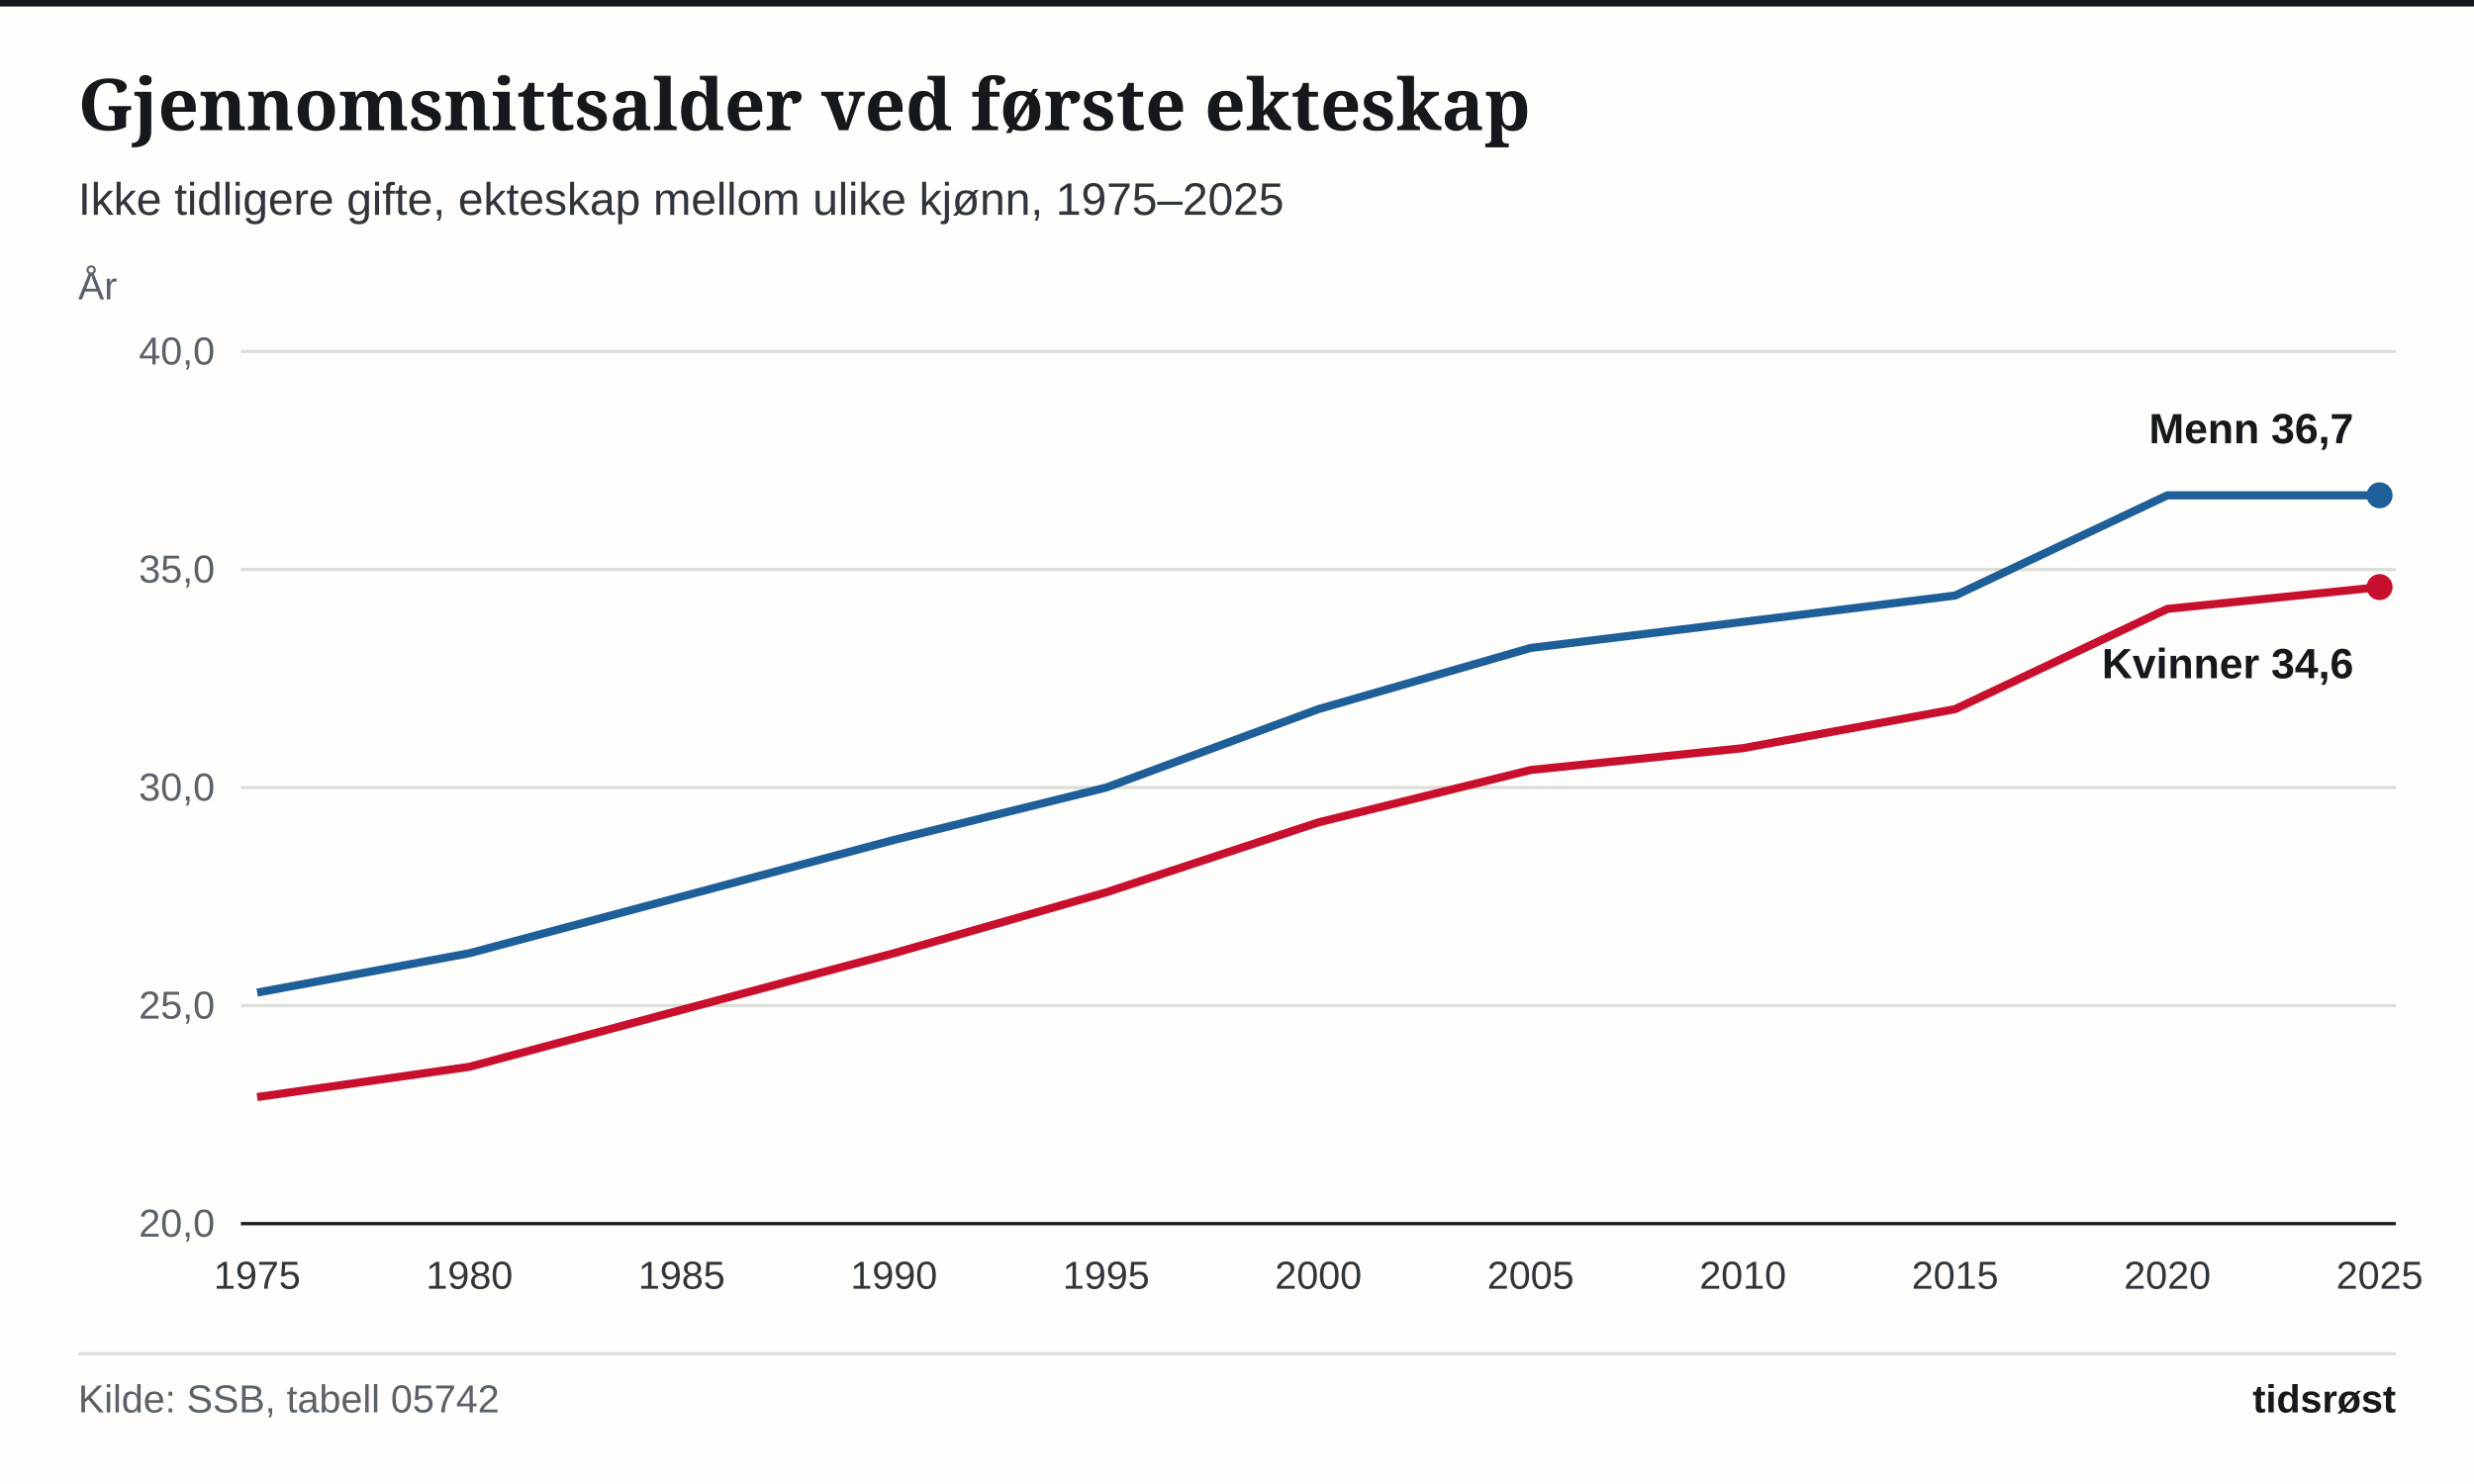
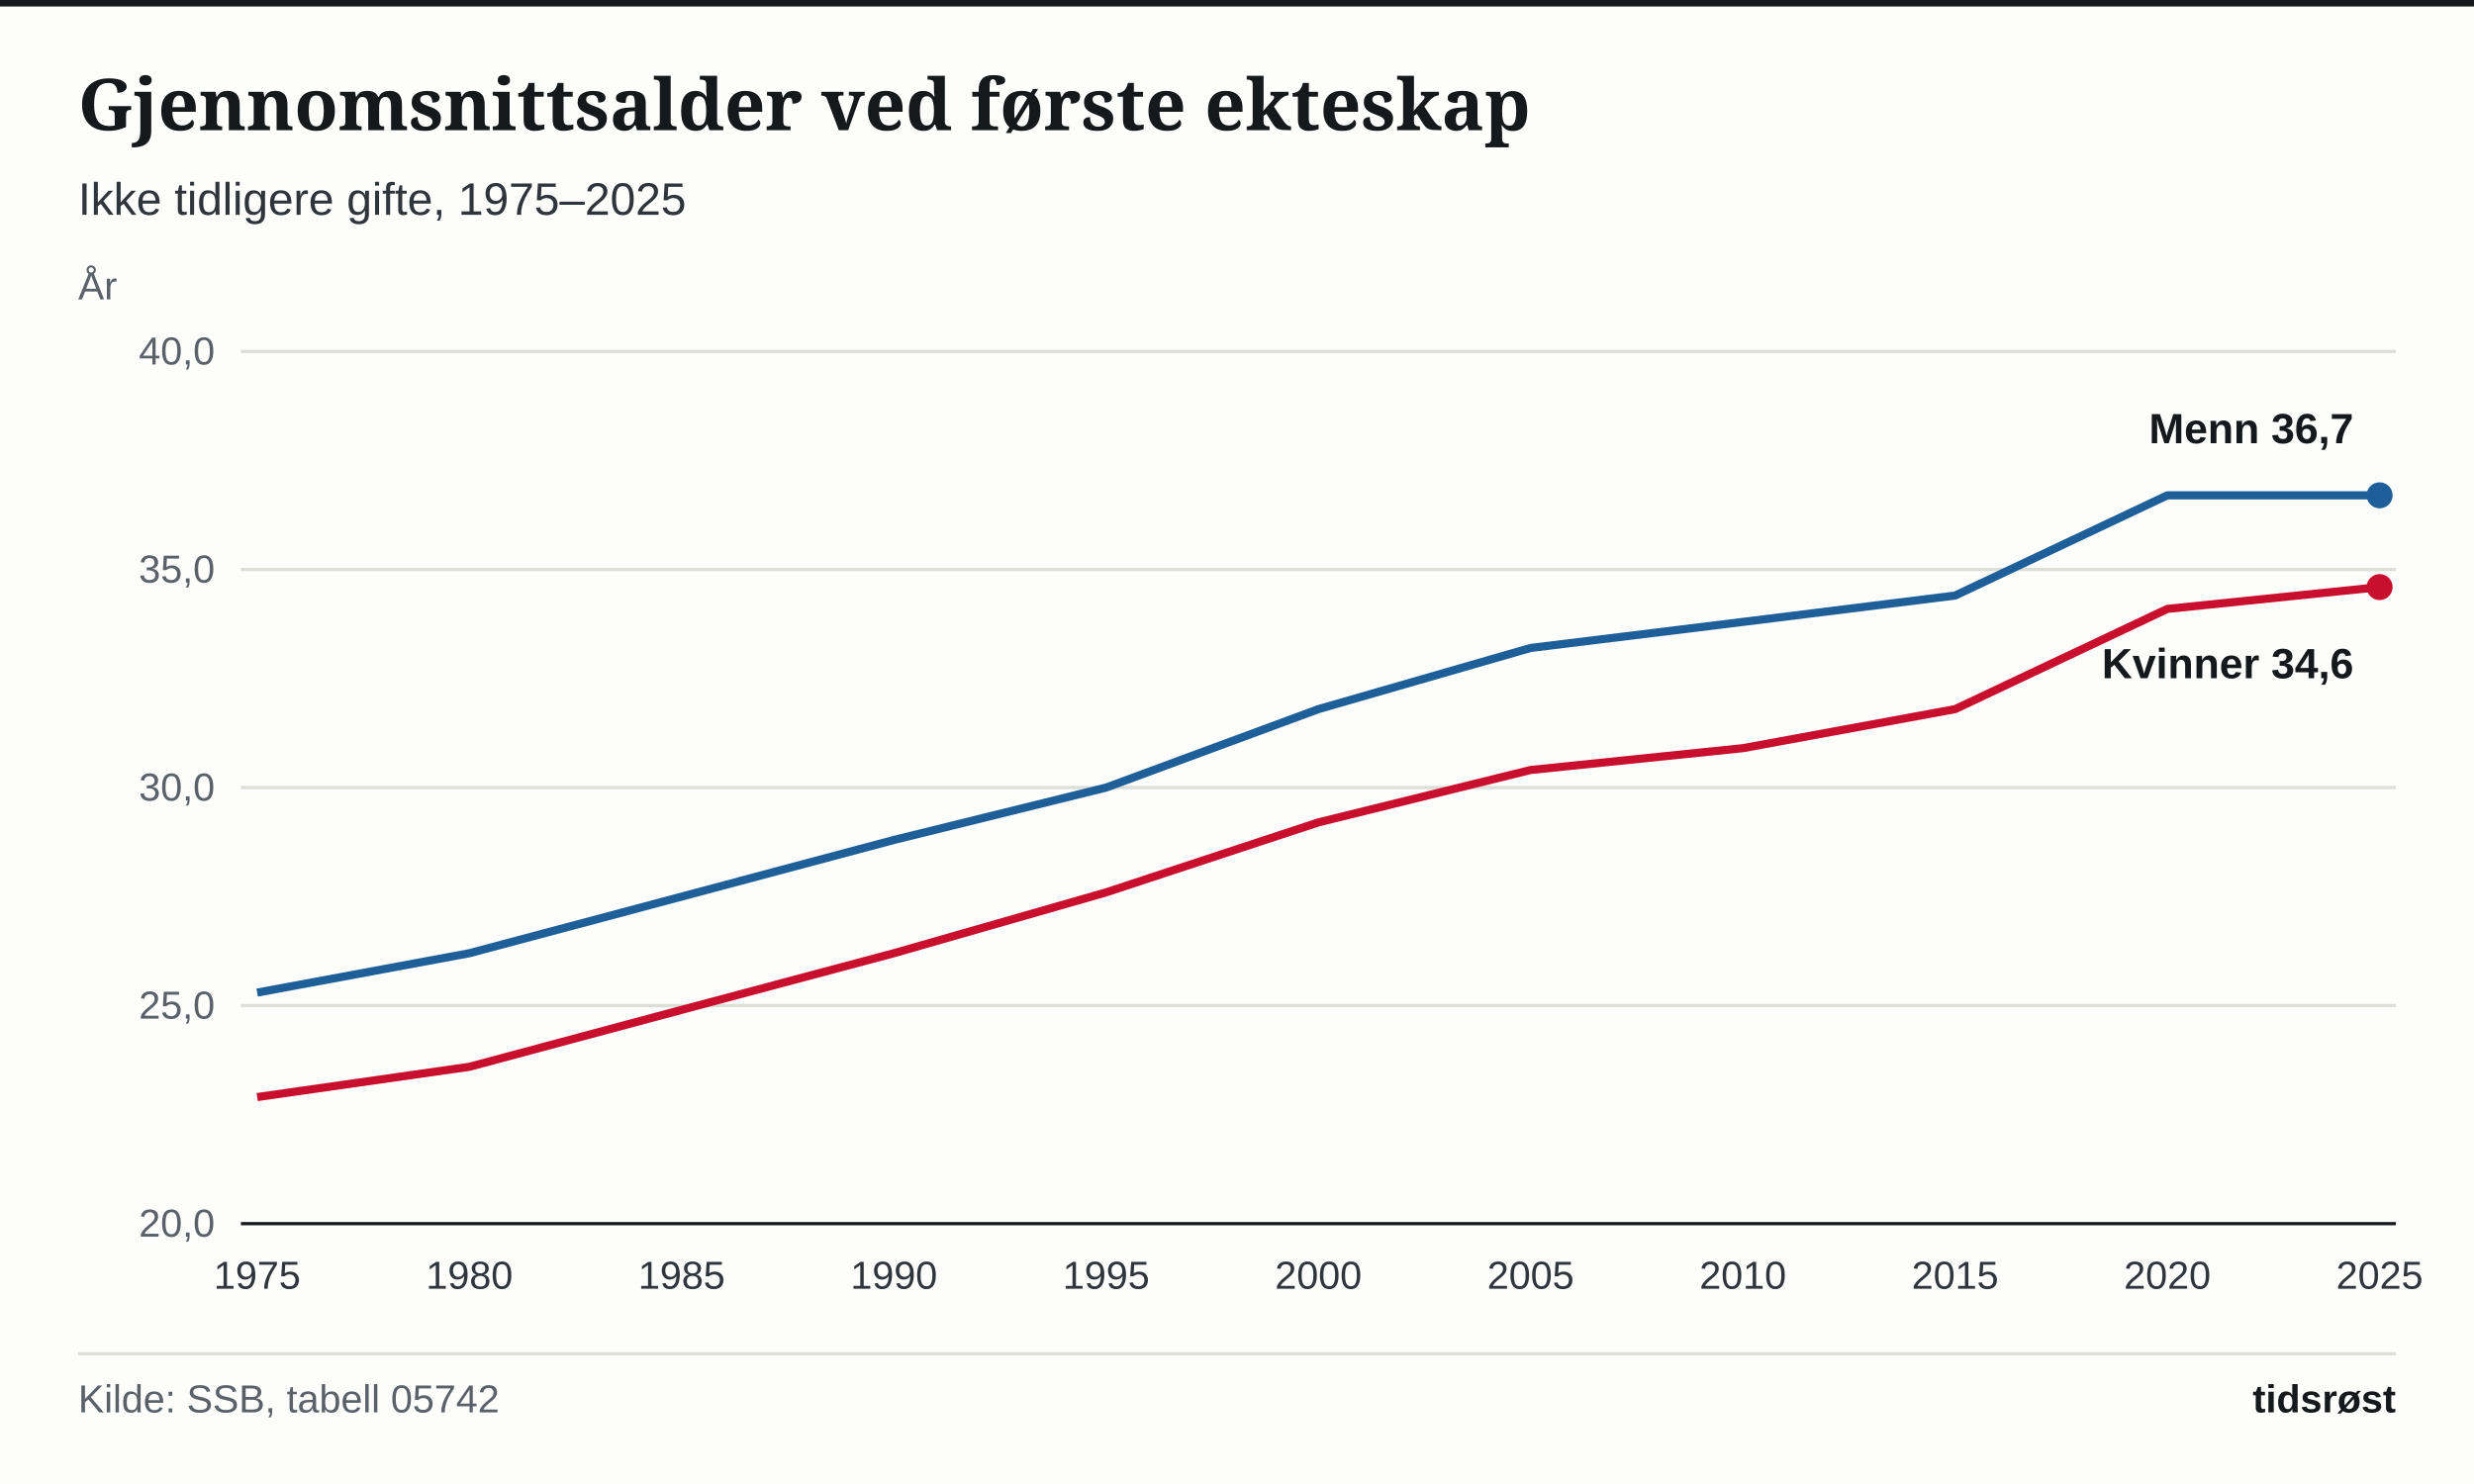
<svg xmlns="http://www.w3.org/2000/svg" viewBox="0 0 760 456" width="760" height="456" role="img" aria-label="Gjennomsnittsalder ved første ekteskap">
  <rect width="760" height="456" fill="#fdfdfb" />
  <rect x="0" y="0" width="760" height="2" fill="#16191c" />
  <text x="24" y="40" font-family="'Source Serif 4', Georgia, serif" font-size="22" font-weight="650" fill="#16191c">Gjennomsnittsalder ved første ekteskap</text>
-   <text x="24" y="66" font-family="Archivo, 'Helvetica Neue', Arial, sans-serif" font-size="14" fill="#2f353a">Ikke tidligere gifte, ekteskap mellom ulike kjønn, 1975–2025</text>
+   <text x="24" y="66" font-family="Archivo, 'Helvetica Neue', Arial, sans-serif" font-size="14" fill="#2f353a">Ikke tidligere gifte, 1975–2025</text>
  <text x="24" y="92" font-family="Archivo, 'Helvetica Neue', Arial, sans-serif" font-size="12" fill="#5a6168">År</text>
  <line x1="74" x2="736" y1="376" y2="376" stroke="#16191c" stroke-width="1" />
  <text x="66" y="380" text-anchor="end" font-family="Archivo, 'Helvetica Neue', Arial, sans-serif" font-size="12" fill="#5a6168">20,0</text>
  <line x1="74" x2="736" y1="309" y2="309" stroke="#dcded8" stroke-width="1" />
  <text x="66" y="313" text-anchor="end" font-family="Archivo, 'Helvetica Neue', Arial, sans-serif" font-size="12" fill="#5a6168">25,0</text>
  <line x1="74" x2="736" y1="242" y2="242" stroke="#dcded8" stroke-width="1" />
  <text x="66" y="246" text-anchor="end" font-family="Archivo, 'Helvetica Neue', Arial, sans-serif" font-size="12" fill="#5a6168">30,0</text>
  <line x1="74" x2="736" y1="175" y2="175" stroke="#dcded8" stroke-width="1" />
  <text x="66" y="179" text-anchor="end" font-family="Archivo, 'Helvetica Neue', Arial, sans-serif" font-size="12" fill="#5a6168">35,0</text>
  <line x1="74" x2="736" y1="108" y2="108" stroke="#dcded8" stroke-width="1" />
  <text x="66" y="112" text-anchor="end" font-family="Archivo, 'Helvetica Neue', Arial, sans-serif" font-size="12" fill="#5a6168">40,0</text>
  <polyline points="79.0,305.0 144.2,292.9 209.4,275.5 274.6,258.1 339.8,242.0 405.0,217.9 470.2,199.1 535.4,191.1 600.6,183.0 665.8,152.2 731.0,152.2" fill="none" stroke="#1f5f99" stroke-width="2.5" stroke-linejoin="round" />
  <circle cx="731.0" cy="152.2" r="4" fill="#1f5f99" />
  <text x="723" y="136.2" text-anchor="end" font-family="Archivo, 'Helvetica Neue', Arial, sans-serif" font-size="13" font-weight="600" fill="#16191c">Menn 36,7</text>
  <polyline points="79.0,337.1 144.2,327.8 209.4,310.3 274.6,292.9 339.8,274.2 405.0,252.7 470.2,236.6 535.4,229.9 600.6,217.9 665.8,187.1 731.0,180.4" fill="none" stroke="#c8102e" stroke-width="2.5" stroke-linejoin="round" />
  <circle cx="731.0" cy="180.4" r="4" fill="#c8102e" />
  <text x="723" y="208.4" text-anchor="end" font-family="Archivo, 'Helvetica Neue', Arial, sans-serif" font-size="13" font-weight="600" fill="#16191c">Kvinner 34,6</text>
  <text x="79" y="396" text-anchor="middle" font-family="Archivo, 'Helvetica Neue', Arial, sans-serif" font-size="12" fill="#2f353a">1975</text>
  <text x="144.2" y="396" text-anchor="middle" font-family="Archivo, 'Helvetica Neue', Arial, sans-serif" font-size="12" fill="#2f353a">1980</text>
  <text x="209.4" y="396" text-anchor="middle" font-family="Archivo, 'Helvetica Neue', Arial, sans-serif" font-size="12" fill="#2f353a">1985</text>
  <text x="274.6" y="396" text-anchor="middle" font-family="Archivo, 'Helvetica Neue', Arial, sans-serif" font-size="12" fill="#2f353a">1990</text>
  <text x="339.8" y="396" text-anchor="middle" font-family="Archivo, 'Helvetica Neue', Arial, sans-serif" font-size="12" fill="#2f353a">1995</text>
  <text x="405" y="396" text-anchor="middle" font-family="Archivo, 'Helvetica Neue', Arial, sans-serif" font-size="12" fill="#2f353a">2000</text>
  <text x="470.2" y="396" text-anchor="middle" font-family="Archivo, 'Helvetica Neue', Arial, sans-serif" font-size="12" fill="#2f353a">2005</text>
  <text x="535.4" y="396" text-anchor="middle" font-family="Archivo, 'Helvetica Neue', Arial, sans-serif" font-size="12" fill="#2f353a">2010</text>
  <text x="600.6" y="396" text-anchor="middle" font-family="Archivo, 'Helvetica Neue', Arial, sans-serif" font-size="12" fill="#2f353a">2015</text>
  <text x="665.8" y="396" text-anchor="middle" font-family="Archivo, 'Helvetica Neue', Arial, sans-serif" font-size="12" fill="#2f353a">2020</text>
  <text x="731" y="396" text-anchor="middle" font-family="Archivo, 'Helvetica Neue', Arial, sans-serif" font-size="12" fill="#2f353a">2025</text>
  <line x1="24" x2="736" y1="416" y2="416" stroke="#dcded8" stroke-width="1" />
  <text x="24" y="434" font-family="Archivo, 'Helvetica Neue', Arial, sans-serif" font-size="12" fill="#5a6168">Kilde: SSB, tabell 05742</text>
  <text x="736" y="434" text-anchor="end" font-family="Archivo, 'Helvetica Neue', Arial, sans-serif" font-size="12" font-weight="700" fill="#16191c">tidsrøst</text>
</svg>
